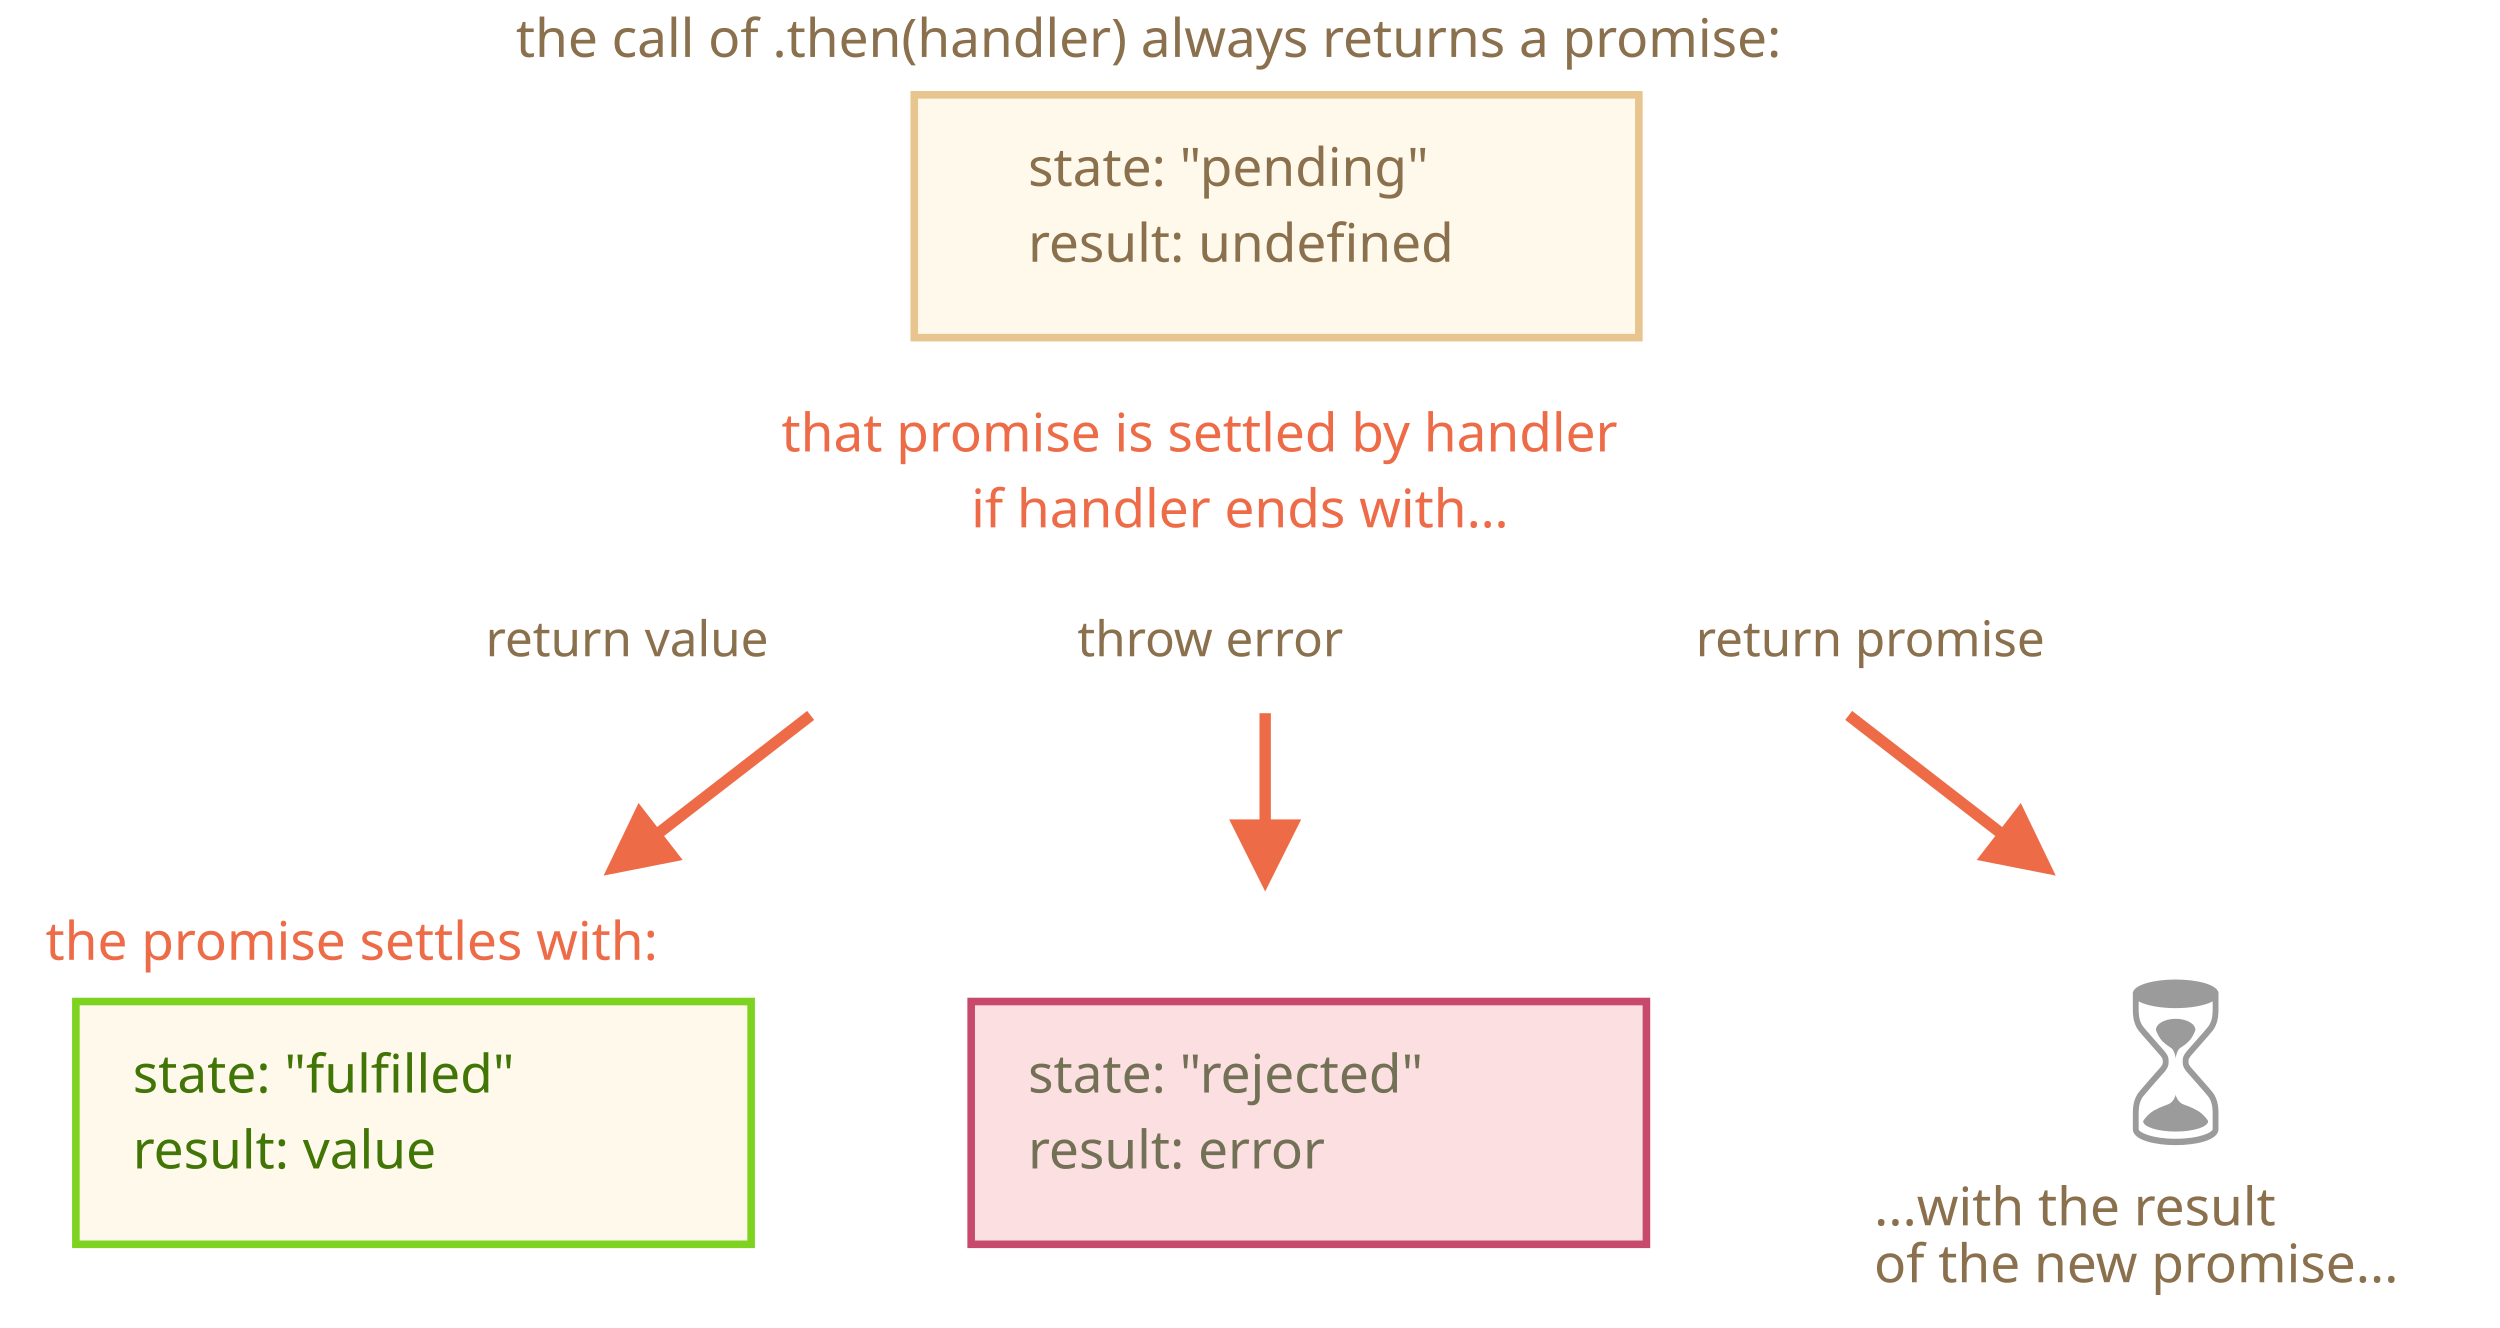
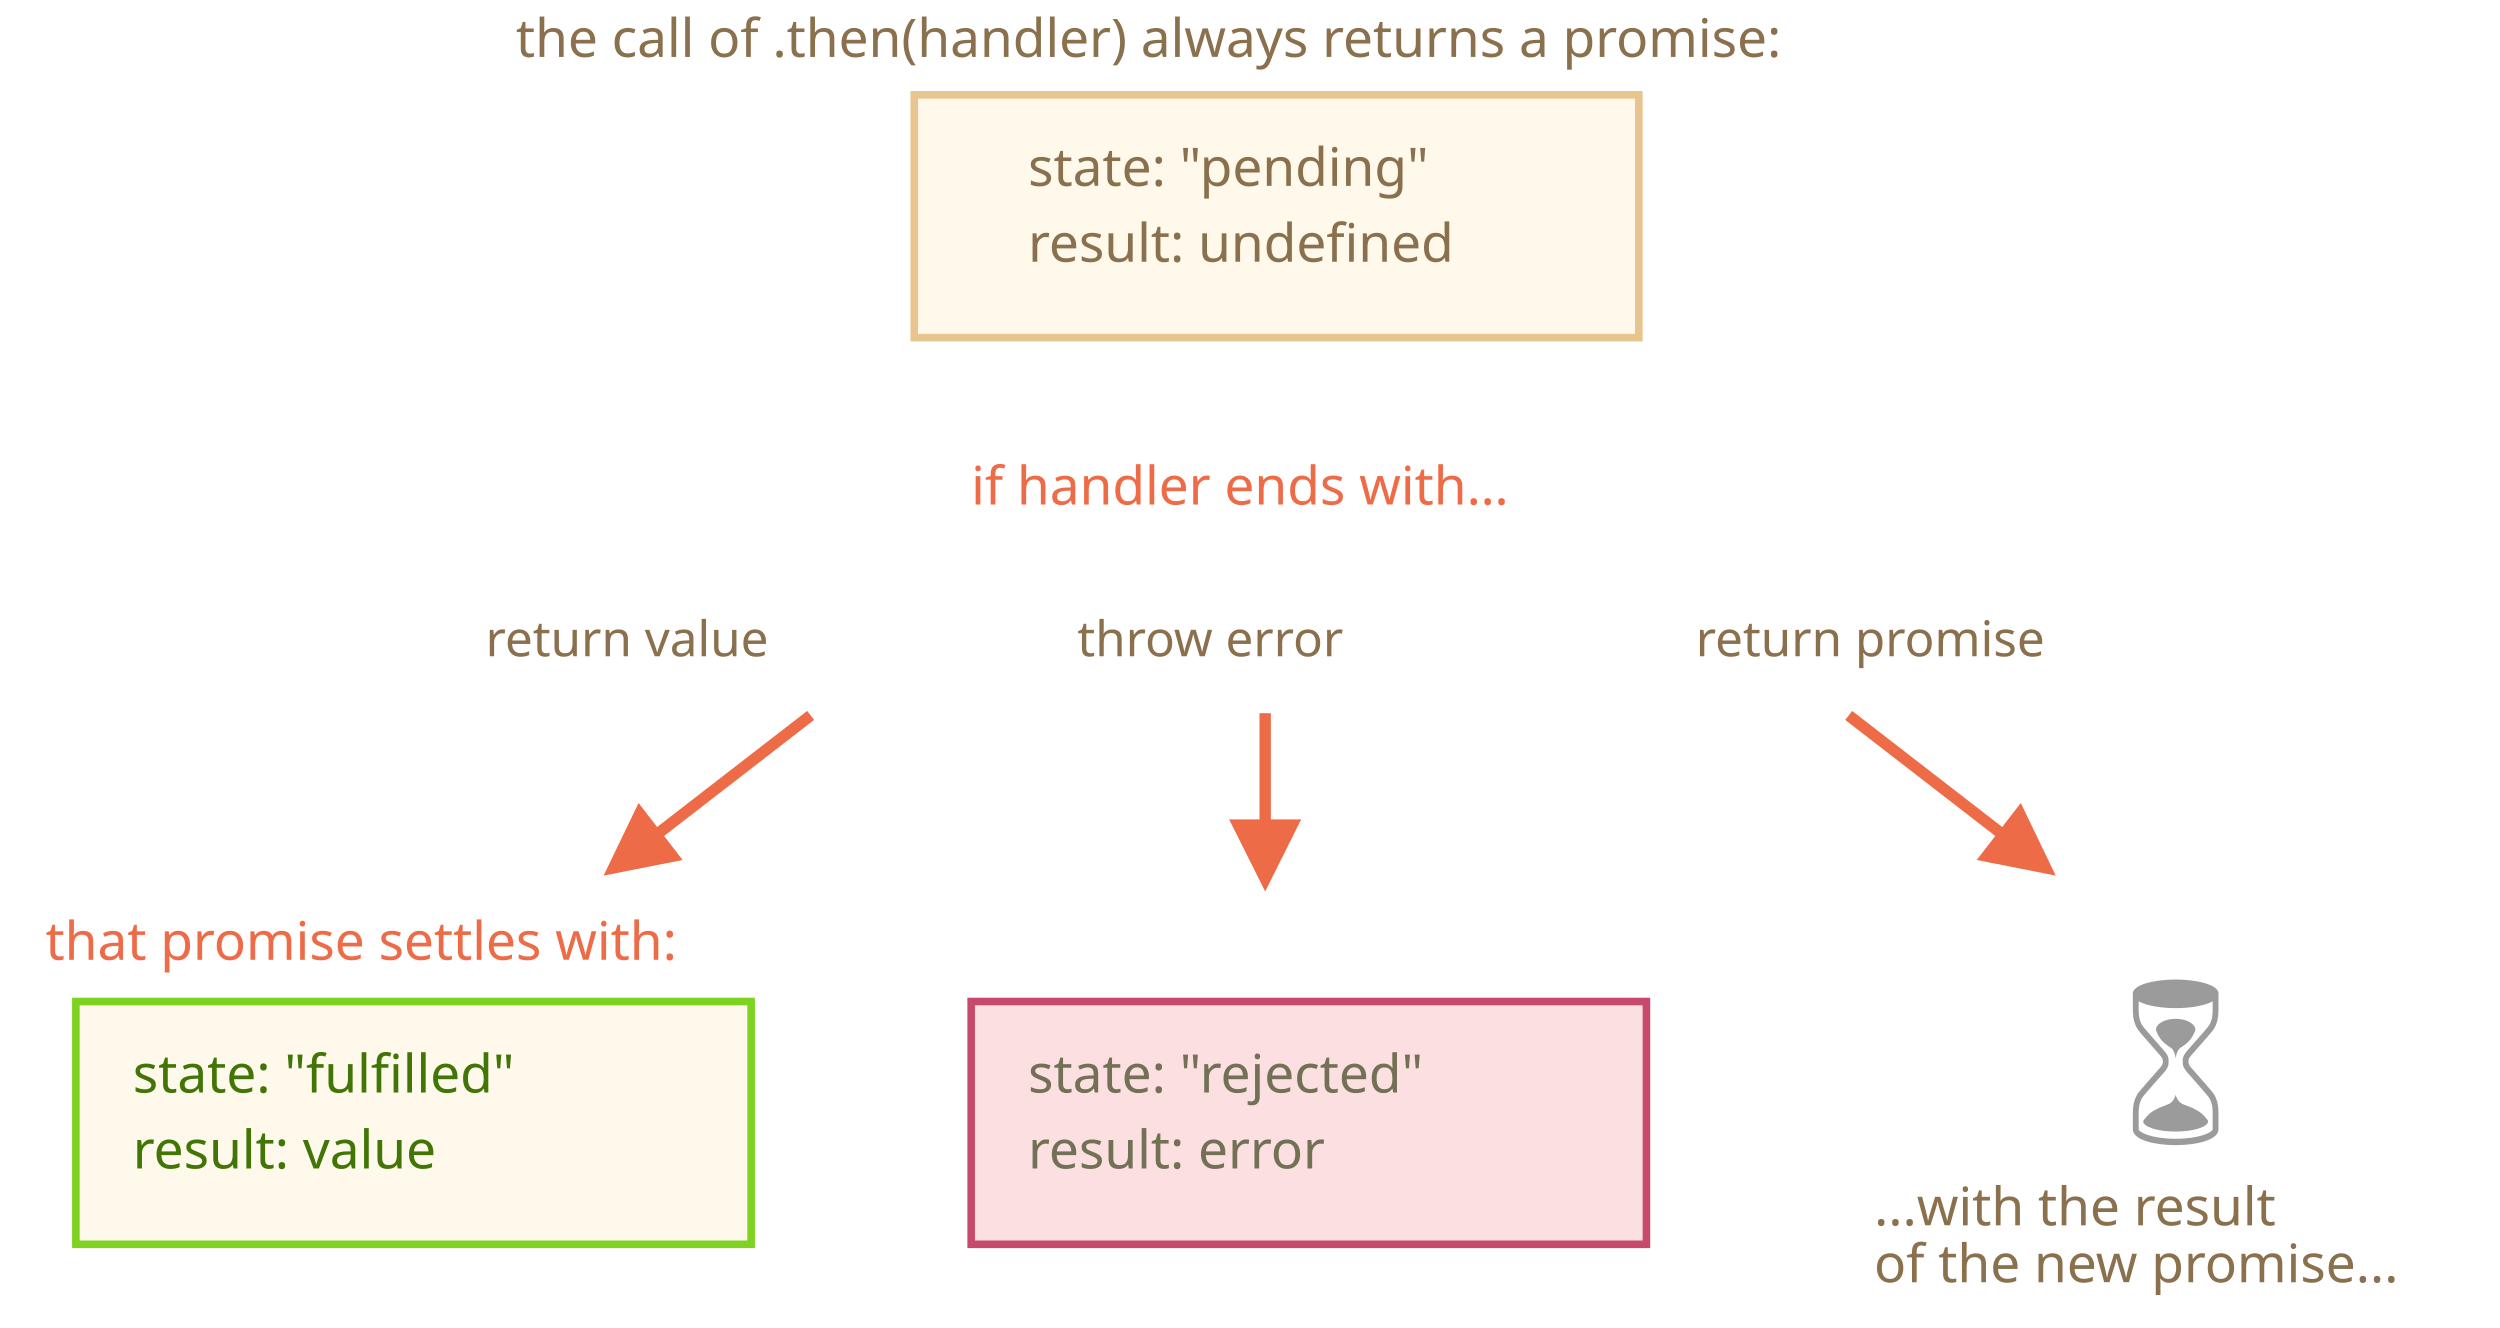
<svg xmlns="http://www.w3.org/2000/svg" width="659px" height="350px" viewBox="0 0 659 350" version="1.1">
  <g id="promise" stroke="none" stroke-width="1" fill="none" fill-rule="evenodd">
    <g id="promise-handler-variants.svg">
      <path id="Line-Copy" d="M525.949,220.367 L486.396,189.769 L488.231,187.396 L527.785,217.994 L532.68,211.666 L541.895,230.806 L521.055,226.694 L525.949,220.367 Z" fill="#EE6B47" fill-rule="nonzero" />
      <path id="Line-Copy-3" d="M332,216 L332,188 L335,188 L335,216 L343,216 L333.5,235 L324,216 L332,216 Z" fill="#EE6B47" fill-rule="nonzero" />
      <path id="Line-Copy-2" d="M173.215,217.994 L212.769,187.396 L214.604,189.769 L175.051,220.367 L179.945,226.694 L159.105,230.806 L168.32,211.666 L173.215,217.994 Z" fill="#EE6B47" fill-rule="nonzero" />
      <text id="return-value" font-family="PTMono-Regular, PT Mono" font-size="13" font-weight="normal" fill="#8A704D">
        <tspan x="128" y="173">return value</tspan>
      </text>
      <text id="return-promise" font-family="PTMono-Regular, PT Mono" font-size="13" font-weight="normal" fill="#8A704D">
        <tspan x="447" y="173">return promise</tspan>
      </text>
      <text id="throw-error" font-family="PTMono-Regular, PT Mono" font-size="13" font-weight="normal" fill="#8A704D">
        <tspan x="284" y="173">throw error</tspan>
      </text>
      <rect id="Rectangle-1-Copy" stroke="#7ED321" stroke-width="2" fill="#FFF9EB" x="20" y="264" width="178" height="64" />
      <text id="state:-&quot;fulfilled&quot;-r" font-family="PTMono-Regular, PT Mono" font-size="14" font-weight="normal" line-spacing="20" fill="#417505">
        <tspan x="35" y="288">state:  "fulfilled"</tspan>
        <tspan x="35" y="308">result: value</tspan>
      </text>
      <rect id="Rectangle-1-Copy-3" stroke="#C74A6C" stroke-width="2" fill="#FCDFE1" x="256" y="264" width="178" height="64" />
      <text id="state:-&quot;rejected&quot;-re" font-family="PTMono-Regular, PT Mono" font-size="14" font-weight="normal" line-spacing="20" fill="#727155">
        <tspan x="271" y="288">state:  "rejected"</tspan>
        <tspan x="271" y="308">result: error</tspan>
      </text>
      <g id="noun_88566_cc-copy" transform="translate(562, 258)" fill="#9B9B9B">
        <path d="M22.79,35.592 C22.789,34.969 22.774,34.23 22.666,33.465 C22.569,32.777 22.388,32.107 22.127,31.475 C21.989,31.142 21.817,30.8 21.616,30.458 C21.335,29.979 19.916,28.317 16.555,24.531 C16.25,24.188 16.033,23.943 15.953,23.85 L15.702,23.561 C15.645,23.495 15.589,23.429 15.534,23.362 C15.481,23.298 15.429,23.233 15.378,23.167 C15.347,23.125 15.316,23.082 15.286,23.04 C15.167,22.874 15.089,22.746 15.033,22.627 C14.958,22.469 14.919,22.356 14.907,22.262 C14.889,22.127 14.891,21.96 14.894,21.784 L14.894,21.729 C14.897,21.536 14.901,21.366 14.931,21.238 C14.954,21.141 15.004,21.034 15.09,20.899 C15.202,20.723 15.324,20.537 15.453,20.375 C15.577,20.22 15.708,20.069 15.848,19.909 L15.953,19.788 C16.033,19.696 16.25,19.452 16.552,19.11 C19.915,15.322 21.334,13.659 21.616,13.18 C21.817,12.838 21.989,12.496 22.127,12.163 C22.388,11.531 22.57,10.862 22.666,10.173 C22.774,9.408 22.789,8.668 22.79,8.046 C22.792,7.031 22.791,5.436 22.79,4.311 C22.816,4.2 22.833,4.088 22.833,3.972 C22.833,1.521 16.996,0.198 11.505,0.198 C6.013,0.198 0.176,1.521 0.176,3.972 C0.176,4.085 0.193,4.195 0.217,4.303 C0.216,5.429 0.215,7.029 0.217,8.046 C0.218,8.631 0.233,9.402 0.341,10.173 C0.438,10.863 0.62,11.532 0.881,12.163 C1.019,12.497 1.191,12.839 1.391,13.18 C1.673,13.659 3.093,15.322 6.455,19.11 C6.758,19.452 6.974,19.696 7.055,19.788 L7.155,19.903 C7.296,20.065 7.43,20.218 7.555,20.375 C7.683,20.536 7.805,20.722 7.918,20.899 C8.004,21.034 8.054,21.141 8.077,21.238 C8.107,21.366 8.111,21.529 8.114,21.728 L8.114,21.782 C8.117,21.959 8.119,22.126 8.101,22.262 C8.089,22.356 8.05,22.468 7.975,22.626 C7.918,22.746 7.84,22.873 7.722,23.04 C7.692,23.083 7.66,23.125 7.63,23.166 C7.579,23.233 7.527,23.298 7.474,23.362 C7.419,23.429 7.362,23.495 7.307,23.559 C7.294,23.574 7.235,23.64 7.139,23.749 C1.817,29.734 1.496,30.279 1.391,30.458 C1.191,30.799 1.019,31.141 0.88,31.475 C0.62,32.106 0.438,32.776 0.341,33.465 C0.233,34.236 0.218,35.007 0.217,35.592 C0.215,36.713 0.216,38.545 0.217,39.666 C0.217,42.547 6.068,43.86 11.505,43.86 C16.941,43.86 22.792,42.547 22.792,39.666 L22.791,39.11 C22.791,38.003 22.792,36.542 22.79,35.592 L22.79,35.592 Z M21.256,39.665 L21.256,39.695 C21.172,40.463 17.857,42.182 11.505,42.182 C5.07,42.182 1.752,40.418 1.752,39.665 C1.751,38.545 1.749,36.715 1.752,35.595 C1.752,35.036 1.766,34.376 1.858,33.719 C1.933,33.181 2.075,32.659 2.278,32.167 C2.386,31.907 2.522,31.637 2.681,31.367 C2.771,31.219 3.436,30.32 8.239,24.918 C8.349,24.795 8.413,24.722 8.422,24.712 C8.486,24.637 8.55,24.562 8.613,24.485 C8.681,24.404 8.747,24.32 8.812,24.235 C8.853,24.18 8.894,24.125 8.934,24.069 C9.044,23.913 9.206,23.675 9.337,23.398 C9.443,23.174 9.571,22.87 9.619,22.501 C9.654,22.234 9.651,21.981 9.648,21.757 L9.647,21.705 C9.643,21.414 9.634,21.128 9.563,20.822 C9.494,20.529 9.367,20.24 9.176,19.94 C9.039,19.725 8.888,19.495 8.711,19.273 C8.564,19.088 8.412,18.914 8.265,18.746 L8.168,18.634 C8.086,18.539 7.865,18.29 7.556,17.942 C4.538,14.541 2.898,12.633 2.682,12.273 C2.522,12 2.386,11.731 2.278,11.471 C2.075,10.979 1.933,10.457 1.858,9.919 C1.766,9.262 1.752,8.602 1.751,8.042 C1.75,7.471 1.75,6.715 1.75,5.962 C3.856,7.131 7.759,7.746 11.504,7.746 C15.248,7.746 19.151,7.131 21.257,5.963 C21.257,6.715 21.257,7.471 21.256,8.042 C21.255,8.602 21.241,9.263 21.149,9.919 C21.074,10.457 20.932,10.979 20.729,11.471 C20.621,11.73 20.486,12 20.326,12.272 C20.109,12.633 18.469,14.541 15.451,17.942 C15.142,18.29 14.921,18.539 14.839,18.634 L14.737,18.751 C14.592,18.917 14.442,19.09 14.295,19.273 C14.118,19.496 13.967,19.725 13.831,19.94 C13.639,20.24 13.512,20.529 13.444,20.823 C13.372,21.13 13.363,21.416 13.359,21.706 L13.359,21.76 C13.356,21.982 13.352,22.234 13.387,22.501 C13.436,22.87 13.564,23.174 13.67,23.398 C13.801,23.675 13.962,23.913 14.073,24.07 C14.113,24.126 14.154,24.181 14.195,24.235 C14.26,24.32 14.326,24.404 14.393,24.485 C14.456,24.562 14.521,24.637 14.584,24.711 L14.839,25.004 C14.921,25.099 15.143,25.348 15.453,25.698 C18.47,29.098 20.109,31.004 20.325,31.365 C20.486,31.638 20.621,31.908 20.729,32.166 C20.932,32.659 21.074,33.181 21.149,33.719 C21.241,34.375 21.254,35.035 21.256,35.595 C21.258,36.715 21.257,38.545 21.256,39.665 L21.256,39.665 Z" id="Shape" />
        <path d="M19.628,36.874 C19.561,36.79 19.491,36.708 19.421,36.626 C19.1,36.252 18.769,35.888 18.4,35.569 C18.035,35.254 17.641,34.982 17.232,34.741 C16.807,34.49 16.368,34.267 15.925,34.059 C15.478,33.849 15.022,33.668 14.56,33.501 C14.333,33.419 14.107,33.338 13.882,33.251 C13.642,33.158 13.398,33.074 13.17,32.95 C12.989,32.851 12.818,32.73 12.662,32.59 C12.388,32.341 12.156,32.042 11.966,31.713 C11.762,31.358 11.567,30.949 11.504,30.532 C11.44,30.95 11.245,31.358 11.041,31.713 C10.852,32.042 10.62,32.341 10.345,32.59 C10.19,32.73 10.018,32.851 9.838,32.95 C9.61,33.074 9.365,33.158 9.126,33.251 C8.901,33.338 8.674,33.419 8.448,33.501 C7.986,33.668 7.53,33.849 7.082,34.059 C6.639,34.267 6.2,34.49 5.776,34.741 C5.367,34.982 4.973,35.254 4.608,35.569 C4.239,35.888 3.908,36.252 3.587,36.626 C3.517,36.708 3.447,36.79 3.38,36.874 C3.302,36.971 3.226,37.07 3.153,37.171 C3.068,37.287 2.99,37.411 2.935,37.548 C2.935,39.056 6.769,40.279 11.499,40.279 C16.228,40.279 20.062,39.056 20.062,37.548 L20.073,37.548 C20.019,37.411 19.94,37.287 19.855,37.171 C19.781,37.07 19.705,36.971 19.628,36.874 L19.628,36.874 Z" id="Shape" />
        <path d="M10.492,18.391 C10.602,18.496 10.706,18.625 10.8,18.776 C10.967,19.042 11.108,19.361 11.223,19.713 C11.347,20.093 11.465,20.529 11.504,20.975 C11.542,20.529 11.66,20.093 11.784,19.713 C11.899,19.361 12.04,19.042 12.207,18.776 C12.301,18.625 12.405,18.496 12.515,18.391 C12.653,18.258 12.801,18.168 12.947,18.069 C13.083,17.976 13.221,17.889 13.358,17.801 C13.639,17.623 13.915,17.429 14.187,17.205 C14.456,16.982 14.722,16.744 14.98,16.476 C15.228,16.218 15.467,15.928 15.689,15.591 C15.913,15.25 16.113,14.861 16.308,14.461 C16.351,14.374 16.393,14.286 16.434,14.196 C16.481,14.092 16.527,13.987 16.572,13.879 C16.623,13.755 16.671,13.622 16.704,13.476 C16.704,11.864 14.377,10.557 11.507,10.557 C8.636,10.557 6.309,11.864 6.309,13.476 L6.303,13.476 C6.336,13.623 6.383,13.755 6.435,13.879 C6.48,13.987 6.526,14.092 6.573,14.196 C6.614,14.286 6.656,14.374 6.698,14.461 C6.893,14.861 7.094,15.25 7.318,15.591 C7.539,15.928 7.779,16.218 8.027,16.476 C8.285,16.745 8.551,16.983 8.82,17.205 C9.091,17.429 9.368,17.623 9.649,17.801 C9.786,17.889 9.923,17.976 10.06,18.069 C10.206,18.168 10.354,18.257 10.492,18.391 L10.492,18.391 Z" id="Shape" />
      </g>
      <text id="...with-the-result-o" font-family="PTMono-Regular, PT Mono" font-size="14" font-weight="normal" fill="#8A704D">
        <tspan x="494" y="323">...with the result</tspan>
        <tspan x="494" y="338">of the new promise...</tspan>
      </text>
      <rect id="Rectangle-1-Copy-2" stroke="#E8C48E" stroke-width="2" fill="#FFF9EB" x="241" y="25" width="191" height="64" />
      <text id="state:-&quot;pending&quot;-res" font-family="PTMono-Regular, PT Mono" font-size="14" font-weight="normal" line-spacing="20" fill="#8A704D">
        <tspan x="271" y="49">state: "pending"</tspan>
        <tspan x="271" y="69">result: undefined</tspan>
      </text>
      <text id="the-call-of-.then(ha" font-family="PTMono-Regular, PT Mono" font-size="14" font-weight="normal" fill="#8A704D">
        <tspan x="136" y="15">the call of .then(handler) always returns a promise:</tspan>
      </text>
-       <text id="that-promise-is-sett" font-family="PTMono-Regular, PT Mono" font-size="14" font-weight="normal" fill="#EE6B47">
-         <tspan x="206" y="119">that promise is settled by handler</tspan>
+       <text id="if-handler-ends-with" font-family="PTMono-Regular, PT Mono" font-size="14" font-weight="normal" fill="#EE6B47">
+         <tspan x="256" y="133">if handler ends with…</tspan>
      </text>
-       <text id="if-handler-ends-with" font-family="PTMono-Regular, PT Mono" font-size="14" font-weight="normal" fill="#EE6B47">
-         <tspan x="256" y="139">if handler ends with…</tspan>
-       </text>
-       <text id="the-promise-settles" font-family="PTMono-Regular, PT Mono" font-size="14" font-weight="normal" fill="#EE6B47">
-         <tspan x="12" y="253">the promise settles with:</tspan>
+       <text id="that-promise-settles" font-family="PTMono-Regular, PT Mono" font-size="14" font-weight="normal" fill="#EE6B47">
+         <tspan x="12" y="253">that promise settles with:</tspan>
      </text>
    </g>
  </g>
</svg>
